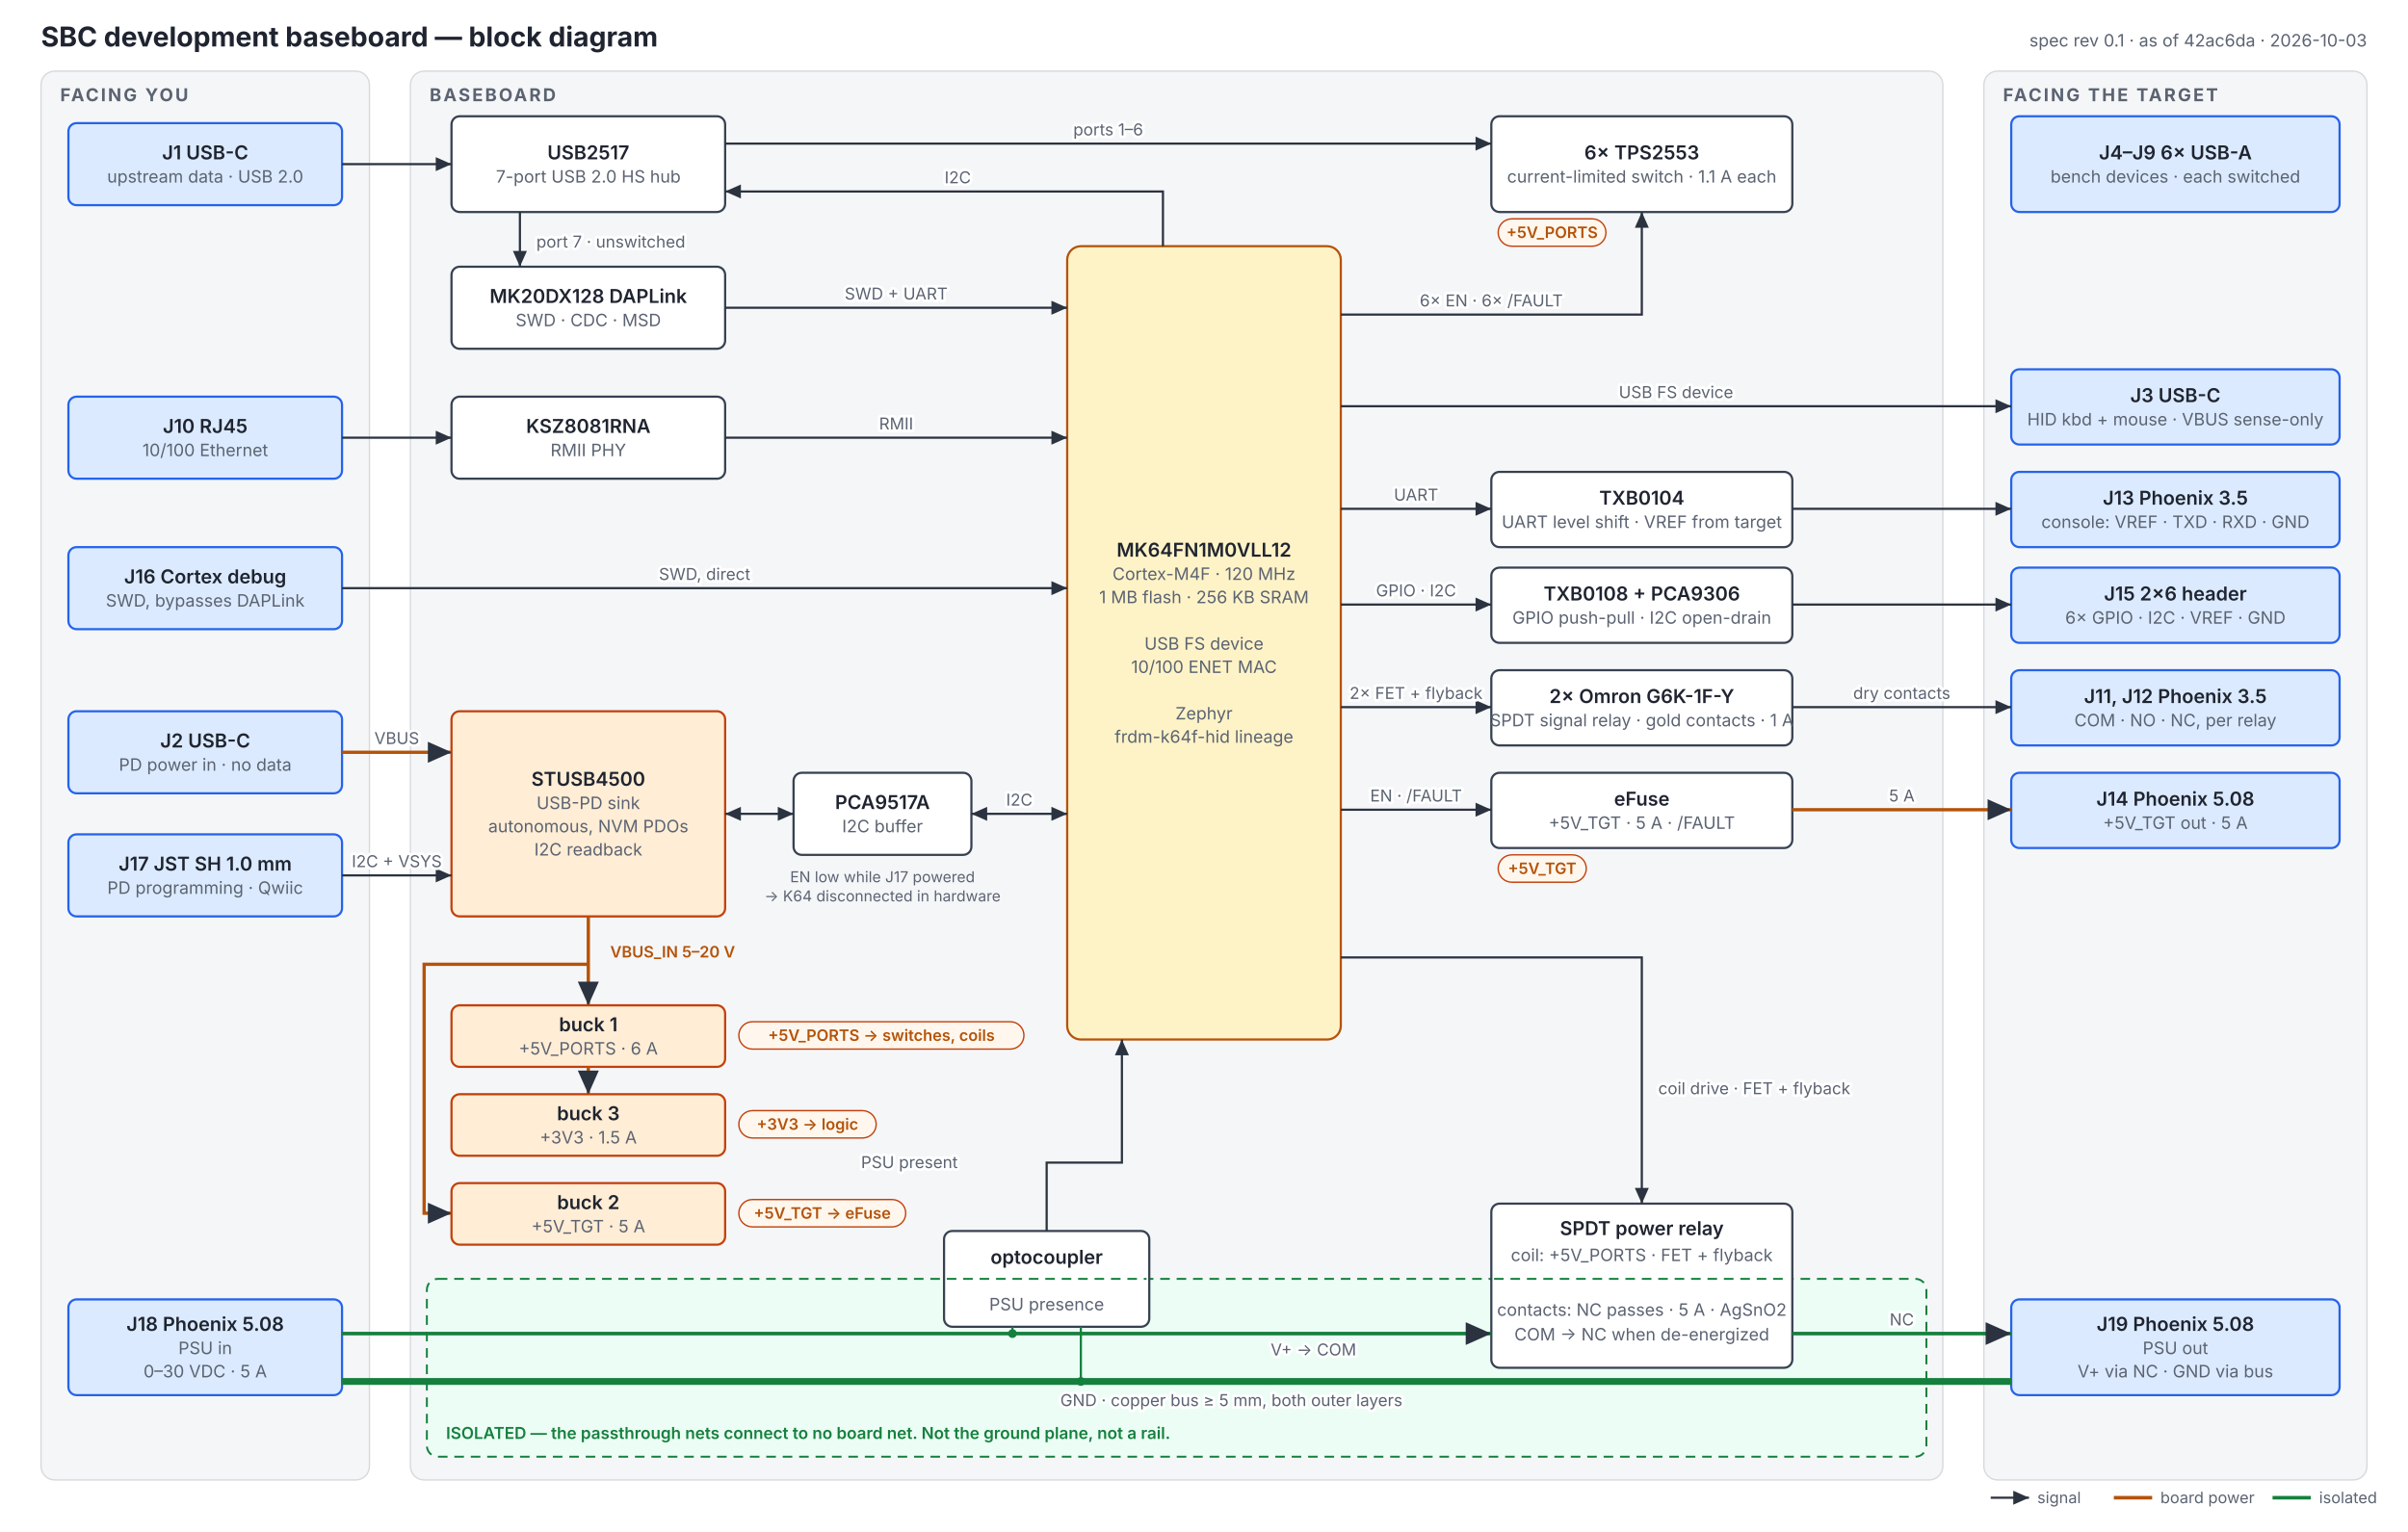
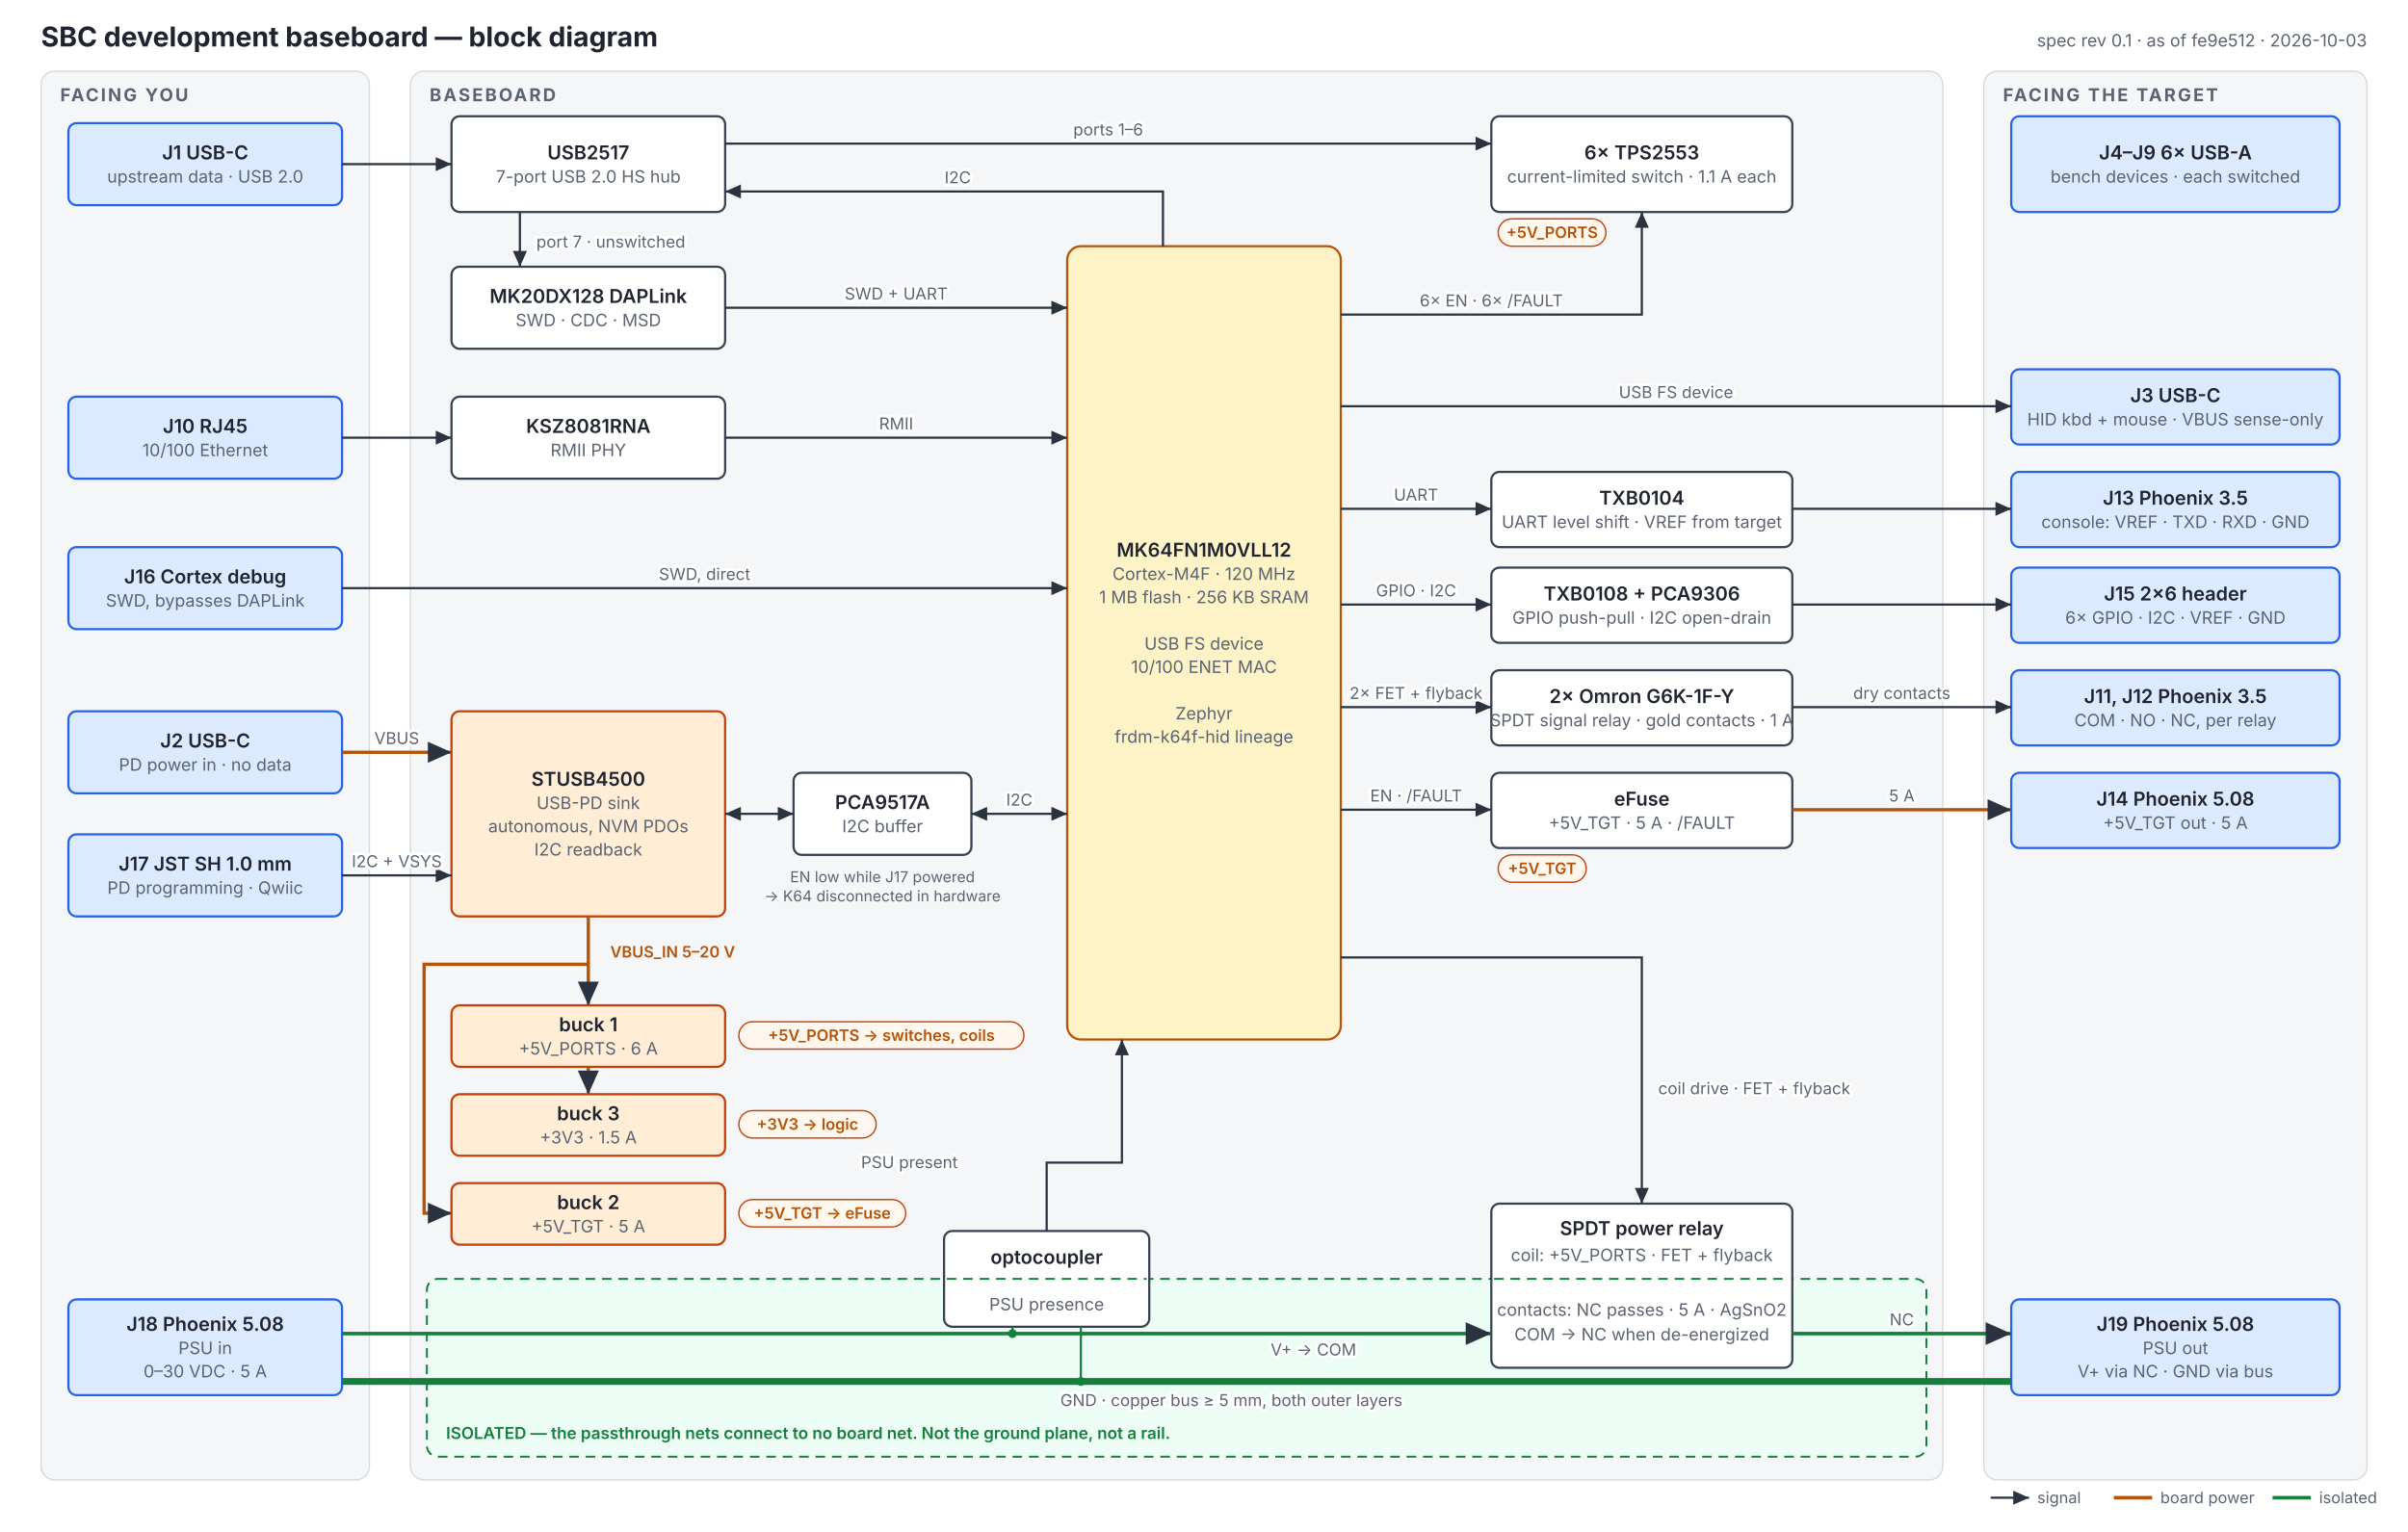
<svg xmlns="http://www.w3.org/2000/svg" width="1760" height="1120" viewBox="0 0 1760 1120" font-family="Inter, Helvetica, Arial, DejaVu Sans, sans-serif">
  <defs>
    <marker id="arrow" viewBox="0 0 10 10" refX="9" refY="5" markerWidth="8" markerHeight="8" orient="auto-start-reverse">
      <path d="M0,1 L9,5 L0,9 z" fill="#2b3340" />
    </marker>
    <marker id="arrowR" viewBox="0 0 10 10" refX="1" refY="5" markerWidth="8" markerHeight="8" orient="auto">
      <path d="M10,1 L1,5 L10,9 z" fill="#2b3340" />
    </marker>
  </defs>
  <rect width="1760" height="1120" fill="#ffffff" />
  <text x="30" y="34" font-size="20" font-weight="700" fill="#1f2430">SBC development baseboard — block diagram</text>
-   <text x="1730" y="34" text-anchor="end" font-size="12.5" fill="#5b6372">spec rev 0.1 · as of 42ac6da · 2026-10-03</text>
+   <text x="1730" y="34" text-anchor="end" font-size="12.5" fill="#5b6372">spec rev 0.1 · as of fe9e512 · 2026-10-03</text>
  <rect x="30" y="52" width="240" height="1030" rx="10" fill="#f5f6f8" stroke="#d6d9de" />
  <text x="44" y="74" font-size="13" font-weight="700" letter-spacing="1.5" fill="#5b6372">FACING YOU</text>
  <rect x="300" y="52" width="1120" height="1030" rx="10" fill="#f5f6f8" stroke="#d6d9de" />
  <text x="314" y="74" font-size="13" font-weight="700" letter-spacing="1.5" fill="#5b6372">BASEBOARD</text>
  <rect x="1450" y="52" width="280" height="1030" rx="10" fill="#f5f6f8" stroke="#d6d9de" />
  <text x="1464" y="74" font-size="13" font-weight="700" letter-spacing="1.5" fill="#5b6372">FACING THE TARGET</text>
  <rect x="312" y="935" width="1096" height="130" rx="8" fill="#ecfdf5" stroke="#15803d" stroke-width="1.4" stroke-dasharray="7 5" />
  <text x="326" y="1052" font-size="12" font-weight="600" fill="#15803d">ISOLATED — the passthrough nets connect to no board net. Not the ground plane, not a rail.</text>
  <rect x="50" y="90" width="200" height="60" rx="6" fill="#dbeafe" stroke="#2563eb" stroke-width="1.6" />
  <text x="150.0" y="116.5" text-anchor="middle" font-size="14" font-weight="600" fill="#1f2430">J1  USB-C</text>
  <text x="150.0" y="133.5" text-anchor="middle" font-size="12.5" font-weight="400" fill="#5b6372">upstream data · USB 2.0</text>
  <rect x="50" y="290" width="200" height="60" rx="6" fill="#dbeafe" stroke="#2563eb" stroke-width="1.6" />
  <text x="150.0" y="316.5" text-anchor="middle" font-size="14" font-weight="600" fill="#1f2430">J10  RJ45</text>
  <text x="150.0" y="333.5" text-anchor="middle" font-size="12.5" font-weight="400" fill="#5b6372">10/100 Ethernet</text>
  <rect x="50" y="400" width="200" height="60" rx="6" fill="#dbeafe" stroke="#2563eb" stroke-width="1.6" />
  <text x="150.0" y="426.5" text-anchor="middle" font-size="14" font-weight="600" fill="#1f2430">J16  Cortex debug</text>
  <text x="150.0" y="443.5" text-anchor="middle" font-size="12.5" font-weight="400" fill="#5b6372">SWD, bypasses DAPLink</text>
  <rect x="50" y="520" width="200" height="60" rx="6" fill="#dbeafe" stroke="#2563eb" stroke-width="1.6" />
  <text x="150.0" y="546.5" text-anchor="middle" font-size="14" font-weight="600" fill="#1f2430">J2  USB-C</text>
  <text x="150.0" y="563.5" text-anchor="middle" font-size="12.5" font-weight="400" fill="#5b6372">PD power in · no data</text>
  <rect x="50" y="610" width="200" height="60" rx="6" fill="#dbeafe" stroke="#2563eb" stroke-width="1.6" />
  <text x="150.0" y="636.5" text-anchor="middle" font-size="14" font-weight="600" fill="#1f2430">J17  JST SH 1.0 mm</text>
  <text x="150.0" y="653.5" text-anchor="middle" font-size="12.5" font-weight="400" fill="#5b6372">PD programming · Qwiic</text>
  <rect x="50" y="950" width="200" height="70" rx="6" fill="#dbeafe" stroke="#2563eb" stroke-width="1.6" />
  <text x="150.0" y="973.0" text-anchor="middle" font-size="14" font-weight="600" fill="#1f2430">J18  Phoenix 5.08</text>
  <text x="150.0" y="990.0" text-anchor="middle" font-size="12.5" font-weight="400" fill="#5b6372">PSU in</text>
  <text x="150.0" y="1007.0" text-anchor="middle" font-size="12.5" font-weight="400" fill="#5b6372">0–30 VDC · 5 A</text>
  <rect x="330" y="85" width="200" height="70" rx="6" fill="#ffffff" stroke="#374151" stroke-width="1.6" />
  <text x="430.0" y="116.5" text-anchor="middle" font-size="14" font-weight="600" fill="#1f2430">USB2517</text>
  <text x="430.0" y="133.5" text-anchor="middle" font-size="12.5" font-weight="400" fill="#5b6372">7-port USB 2.0 HS hub</text>
  <rect x="330" y="195" width="200" height="60" rx="6" fill="#ffffff" stroke="#374151" stroke-width="1.6" />
  <text x="430.0" y="221.5" text-anchor="middle" font-size="14" font-weight="600" fill="#1f2430">MK20DX128  DAPLink</text>
  <text x="430.0" y="238.5" text-anchor="middle" font-size="12.5" font-weight="400" fill="#5b6372">SWD · CDC · MSD</text>
  <rect x="330" y="290" width="200" height="60" rx="6" fill="#ffffff" stroke="#374151" stroke-width="1.6" />
  <text x="430.0" y="316.5" text-anchor="middle" font-size="14" font-weight="600" fill="#1f2430">KSZ8081RNA</text>
  <text x="430.0" y="333.5" text-anchor="middle" font-size="12.5" font-weight="400" fill="#5b6372">RMII PHY</text>
  <rect x="330" y="520" width="200" height="150" rx="6" fill="#ffedd5" stroke="#c2410c" stroke-width="1.6" />
  <text x="430.0" y="574.5" text-anchor="middle" font-size="14" font-weight="600" fill="#1f2430">STUSB4500</text>
  <text x="430.0" y="591.5" text-anchor="middle" font-size="12.5" font-weight="400" fill="#5b6372">USB-PD sink</text>
  <text x="430.0" y="608.5" text-anchor="middle" font-size="12.5" font-weight="400" fill="#5b6372">autonomous, NVM PDOs</text>
  <text x="430.0" y="625.5" text-anchor="middle" font-size="12.5" font-weight="400" fill="#5b6372">I2C readback</text>
  <rect x="580" y="565" width="130" height="60" rx="6" fill="#ffffff" stroke="#374151" stroke-width="1.6" />
  <text x="645.0" y="591.5" text-anchor="middle" font-size="14" font-weight="600" fill="#1f2430">PCA9517A</text>
  <text x="645.0" y="608.5" text-anchor="middle" font-size="12.5" font-weight="400" fill="#5b6372">I2C buffer</text>
  <text x="645" y="645" text-anchor="middle" font-size="11" fill="#5b6372">EN low while J17 powered</text>
  <text x="645" y="659" text-anchor="middle" font-size="11" fill="#5b6372">→ K64 disconnected in hardware</text>
  <rect x="330" y="735" width="200" height="45" rx="6" fill="#ffedd5" stroke="#c2410c" stroke-width="1.6" />
  <text x="430.0" y="754.0" text-anchor="middle" font-size="14" font-weight="600" fill="#1f2430">buck 1</text>
  <text x="430.0" y="771.0" text-anchor="middle" font-size="12.5" font-weight="400" fill="#5b6372">+5V_PORTS · 6 A</text>
  <rect x="330" y="800" width="200" height="45" rx="6" fill="#ffedd5" stroke="#c2410c" stroke-width="1.6" />
  <text x="430.0" y="819.0" text-anchor="middle" font-size="14" font-weight="600" fill="#1f2430">buck 3</text>
  <text x="430.0" y="836.0" text-anchor="middle" font-size="12.5" font-weight="400" fill="#5b6372">+3V3 · 1.5 A</text>
  <rect x="330" y="865" width="200" height="45" rx="6" fill="#ffedd5" stroke="#c2410c" stroke-width="1.6" />
  <text x="430.0" y="884.0" text-anchor="middle" font-size="14" font-weight="600" fill="#1f2430">buck 2</text>
  <text x="430.0" y="901.0" text-anchor="middle" font-size="12.5" font-weight="400" fill="#5b6372">+5V_TGT · 5 A</text>
  <path d="M 430,670 L 430,735" fill="none" stroke="#b45309" stroke-width="2.4" marker-end="url(#arrow)" />
  <path d="M 430,705 L 310,705 L 310,887 L 330,887" fill="none" stroke="#b45309" stroke-width="2.4" marker-end="url(#arrow)" />
  <text x="446" y="700" font-size="11.5" font-weight="600" fill="#b45309">VBUS_IN 5–20 V</text>
  <path d="M 430,780 L 430,800" fill="none" stroke="#b45309" stroke-width="2.4" marker-end="url(#arrow)" />
  <rect x="540" y="747" width="208.4" height="20" rx="10" fill="#fff7ed" stroke="#c2410c" stroke-width="1" />
  <text x="644.2" y="761" text-anchor="middle" font-size="11.5" font-weight="600" fill="#b45309">+5V_PORTS → switches, coils</text>
  <rect x="540" y="812" width="100.4" height="20" rx="10" fill="#fff7ed" stroke="#c2410c" stroke-width="1" />
  <text x="590.2" y="826" text-anchor="middle" font-size="11.5" font-weight="600" fill="#b45309">+3V3 → logic</text>
  <rect x="540" y="877" width="122.0" height="20" rx="10" fill="#fff7ed" stroke="#c2410c" stroke-width="1" />
  <text x="601.0" y="891" text-anchor="middle" font-size="11.5" font-weight="600" fill="#b45309">+5V_TGT → eFuse</text>
  <rect x="690" y="900" width="150" height="70" rx="6" fill="#ffffff" stroke="#374151" stroke-width="1.6" />
  <text x="765" y="924" text-anchor="middle" font-size="14" font-weight="600" fill="#1f2430">optocoupler</text>
  <line x1="692" y1="935" x2="838" y2="935" stroke="#15803d" stroke-width="1.4" stroke-dasharray="7 5" />
  <text x="765" y="958" text-anchor="middle" font-size="12.5" fill="#5b6372">PSU presence</text>
  <rect x="780" y="180" width="200" height="580" rx="10" fill="#fef3c7" stroke="#b45309" stroke-width="1.6" />
  <text x="880.0" y="407.0" text-anchor="middle" font-size="14" font-weight="600" fill="#1f2430">MK64FN1M0VLL12</text>
  <text x="880.0" y="424.0" text-anchor="middle" font-size="12.5" font-weight="400" fill="#5b6372">Cortex-M4F · 120 MHz</text>
  <text x="880.0" y="441.0" text-anchor="middle" font-size="12.5" font-weight="400" fill="#5b6372">1 MB flash · 256 KB SRAM</text>
  <text x="880.0" y="458.0" text-anchor="middle" font-size="12.5" font-weight="400" fill="#5b6372" />
  <text x="880.0" y="475.0" text-anchor="middle" font-size="12.5" font-weight="400" fill="#5b6372">USB FS device</text>
  <text x="880.0" y="492.0" text-anchor="middle" font-size="12.5" font-weight="400" fill="#5b6372">10/100 ENET MAC</text>
  <text x="880.0" y="509.0" text-anchor="middle" font-size="12.5" font-weight="400" fill="#5b6372" />
  <text x="880.0" y="526.0" text-anchor="middle" font-size="12.5" font-weight="400" fill="#5b6372">Zephyr</text>
  <text x="880.0" y="543.0" text-anchor="middle" font-size="12.5" font-weight="400" fill="#5b6372">frdm-k64f-hid lineage</text>
  <rect x="1090" y="85" width="220" height="70" rx="6" fill="#ffffff" stroke="#374151" stroke-width="1.6" />
  <text x="1200.0" y="116.5" text-anchor="middle" font-size="14" font-weight="600" fill="#1f2430">6× TPS2553</text>
  <text x="1200.0" y="133.5" text-anchor="middle" font-size="12.5" font-weight="400" fill="#5b6372">current-limited switch · 1.1 A each</text>
  <rect x="1095" y="160" width="78.8" height="20" rx="10" fill="#fff7ed" stroke="#c2410c" stroke-width="1" />
  <text x="1134.4" y="174" text-anchor="middle" font-size="11.5" font-weight="600" fill="#b45309">+5V_PORTS</text>
  <rect x="1090" y="345" width="220" height="55" rx="6" fill="#ffffff" stroke="#374151" stroke-width="1.6" />
  <text x="1200.0" y="369.0" text-anchor="middle" font-size="14" font-weight="600" fill="#1f2430">TXB0104</text>
  <text x="1200.0" y="386.0" text-anchor="middle" font-size="12.5" font-weight="400" fill="#5b6372">UART level shift · VREF from target</text>
  <rect x="1090" y="415" width="220" height="55" rx="6" fill="#ffffff" stroke="#374151" stroke-width="1.6" />
  <text x="1200.0" y="439.0" text-anchor="middle" font-size="14" font-weight="600" fill="#1f2430">TXB0108 + PCA9306</text>
  <text x="1200.0" y="456.0" text-anchor="middle" font-size="12.5" font-weight="400" fill="#5b6372">GPIO push-pull · I2C open-drain</text>
  <rect x="1090" y="490" width="220" height="55" rx="6" fill="#ffffff" stroke="#374151" stroke-width="1.6" />
  <text x="1200.0" y="514.0" text-anchor="middle" font-size="14" font-weight="600" fill="#1f2430">2× Omron G6K-1F-Y</text>
  <text x="1200.0" y="531.0" text-anchor="middle" font-size="12.5" font-weight="400" fill="#5b6372">SPDT signal relay · gold contacts · 1 A</text>
  <rect x="1090" y="565" width="220" height="55" rx="6" fill="#ffffff" stroke="#374151" stroke-width="1.6" />
  <text x="1200.0" y="589.0" text-anchor="middle" font-size="14" font-weight="600" fill="#1f2430">eFuse</text>
  <text x="1200.0" y="606.0" text-anchor="middle" font-size="12.5" font-weight="400" fill="#5b6372">+5V_TGT · 5 A · /FAULT</text>
  <rect x="1095" y="625" width="64.4" height="20" rx="10" fill="#fff7ed" stroke="#c2410c" stroke-width="1" />
  <text x="1127.2" y="639" text-anchor="middle" font-size="11.5" font-weight="600" fill="#b45309">+5V_TGT</text>
  <rect x="1090" y="880" width="220" height="120" rx="6" fill="#ffffff" stroke="#374151" stroke-width="1.6" />
  <text x="1200" y="903" text-anchor="middle" font-size="14" font-weight="600" fill="#1f2430">SPDT power relay</text>
  <text x="1200" y="922" text-anchor="middle" font-size="12.5" fill="#5b6372">coil: +5V_PORTS · FET + flyback</text>
  <line x1="1092" y1="935" x2="1308" y2="935" stroke="#15803d" stroke-width="1.4" stroke-dasharray="7 5" />
  <text x="1200" y="962" text-anchor="middle" font-size="12.5" fill="#5b6372">contacts: NC passes · 5 A · AgSnO2</text>
  <text x="1200" y="980" text-anchor="middle" font-size="12.5" fill="#5b6372">COM → NC when de-energized</text>
  <rect x="1470" y="85" width="240" height="70" rx="6" fill="#dbeafe" stroke="#2563eb" stroke-width="1.6" />
  <text x="1590.0" y="116.5" text-anchor="middle" font-size="14" font-weight="600" fill="#1f2430">J4–J9  6× USB-A</text>
  <text x="1590.0" y="133.5" text-anchor="middle" font-size="12.5" font-weight="400" fill="#5b6372">bench devices · each switched</text>
  <rect x="1470" y="270" width="240" height="55" rx="6" fill="#dbeafe" stroke="#2563eb" stroke-width="1.6" />
  <text x="1590.0" y="294.0" text-anchor="middle" font-size="14" font-weight="600" fill="#1f2430">J3  USB-C</text>
  <text x="1590.0" y="311.0" text-anchor="middle" font-size="12.5" font-weight="400" fill="#5b6372">HID kbd + mouse · VBUS sense-only</text>
  <rect x="1470" y="345" width="240" height="55" rx="6" fill="#dbeafe" stroke="#2563eb" stroke-width="1.6" />
  <text x="1590.0" y="369.0" text-anchor="middle" font-size="14" font-weight="600" fill="#1f2430">J13  Phoenix 3.5</text>
  <text x="1590.0" y="386.0" text-anchor="middle" font-size="12.5" font-weight="400" fill="#5b6372">console: VREF · TXD · RXD · GND</text>
  <rect x="1470" y="415" width="240" height="55" rx="6" fill="#dbeafe" stroke="#2563eb" stroke-width="1.6" />
  <text x="1590.0" y="439.0" text-anchor="middle" font-size="14" font-weight="600" fill="#1f2430">J15  2×6 header</text>
  <text x="1590.0" y="456.0" text-anchor="middle" font-size="12.5" font-weight="400" fill="#5b6372">6× GPIO · I2C · VREF · GND</text>
  <rect x="1470" y="490" width="240" height="55" rx="6" fill="#dbeafe" stroke="#2563eb" stroke-width="1.6" />
  <text x="1590.0" y="514.0" text-anchor="middle" font-size="14" font-weight="600" fill="#1f2430">J11, J12  Phoenix 3.5</text>
  <text x="1590.0" y="531.0" text-anchor="middle" font-size="12.5" font-weight="400" fill="#5b6372">COM · NO · NC, per relay</text>
  <rect x="1470" y="565" width="240" height="55" rx="6" fill="#dbeafe" stroke="#2563eb" stroke-width="1.6" />
  <text x="1590.0" y="589.0" text-anchor="middle" font-size="14" font-weight="600" fill="#1f2430">J14  Phoenix 5.08</text>
  <text x="1590.0" y="606.0" text-anchor="middle" font-size="12.5" font-weight="400" fill="#5b6372">+5V_TGT out · 5 A</text>
  <rect x="1470" y="950" width="240" height="70" rx="6" fill="#dbeafe" stroke="#2563eb" stroke-width="1.6" />
  <text x="1590.0" y="973.0" text-anchor="middle" font-size="14" font-weight="600" fill="#1f2430">J19  Phoenix 5.08</text>
  <text x="1590.0" y="990.0" text-anchor="middle" font-size="12.5" font-weight="400" fill="#5b6372">PSU out</text>
  <text x="1590.0" y="1007.0" text-anchor="middle" font-size="12.5" font-weight="400" fill="#5b6372">V+ via NC · GND via bus</text>
  <path d="M 250,120 L 330,120" fill="none" stroke="#2b3340" stroke-width="1.6" marker-end="url(#arrow)" />
  <path d="M 530,105 L 1090,105" fill="none" stroke="#2b3340" stroke-width="1.6" marker-end="url(#arrow)" />
  <text x="810" y="99" text-anchor="middle" font-size="12" fill="#5b6372" paint-order="stroke" stroke="#ffffff" stroke-width="4" stroke-linejoin="round">ports 1–6</text>
  <path d="M 850,180 L 850,140 L 530,140" fill="none" stroke="#2b3340" stroke-width="1.6" marker-end="url(#arrow)" />
  <text x="700" y="134" text-anchor="middle" font-size="12" fill="#5b6372" paint-order="stroke" stroke="#ffffff" stroke-width="4" stroke-linejoin="round">I2C</text>
  <path d="M 380,155 L 380,195" fill="none" stroke="#2b3340" stroke-width="1.6" marker-end="url(#arrow)" />
  <text x="392" y="181" text-anchor="start" font-size="12" fill="#5b6372" paint-order="stroke" stroke="#ffffff" stroke-width="4" stroke-linejoin="round">port 7 · unswitched</text>
  <path d="M 530,225 L 780,225" fill="none" stroke="#2b3340" stroke-width="1.6" marker-end="url(#arrow)" />
  <text x="655" y="219" text-anchor="middle" font-size="12" fill="#5b6372" paint-order="stroke" stroke="#ffffff" stroke-width="4" stroke-linejoin="round">SWD + UART</text>
  <path d="M 250,320 L 330,320" fill="none" stroke="#2b3340" stroke-width="1.6" marker-end="url(#arrow)" />
  <path d="M 530,320 L 780,320" fill="none" stroke="#2b3340" stroke-width="1.6" marker-end="url(#arrow)" />
  <text x="655" y="314" text-anchor="middle" font-size="12" fill="#5b6372" paint-order="stroke" stroke="#ffffff" stroke-width="4" stroke-linejoin="round">RMII</text>
  <path d="M 250,430 L 780,430" fill="none" stroke="#2b3340" stroke-width="1.6" marker-end="url(#arrow)" />
  <text x="515" y="424" text-anchor="middle" font-size="12" fill="#5b6372" paint-order="stroke" stroke="#ffffff" stroke-width="4" stroke-linejoin="round">SWD, direct</text>
  <path d="M 250,550 L 330,550" fill="none" stroke="#b45309" stroke-width="2.4" marker-end="url(#arrow)" />
  <text x="290" y="544" text-anchor="middle" font-size="12" fill="#5b6372" paint-order="stroke" stroke="#ffffff" stroke-width="4" stroke-linejoin="round">VBUS</text>
  <path d="M 250,640 L 330,640" fill="none" stroke="#2b3340" stroke-width="1.6" marker-end="url(#arrow)" />
  <text x="290" y="634" text-anchor="middle" font-size="12" fill="#5b6372" paint-order="stroke" stroke="#ffffff" stroke-width="4" stroke-linejoin="round">I2C + VSYS</text>
  <path d="M 530,595 L 580,595" fill="none" stroke="#2b3340" stroke-width="1.6" marker-start="url(#arrowR)" marker-end="url(#arrow)" />
  <path d="M 710,595 L 780,595" fill="none" stroke="#2b3340" stroke-width="1.6" marker-start="url(#arrowR)" marker-end="url(#arrow)" />
  <text x="745" y="589" text-anchor="middle" font-size="12" fill="#5b6372" paint-order="stroke" stroke="#ffffff" stroke-width="4" stroke-linejoin="round">I2C</text>
  <path d="M 980,230 L 1200,230 L 1200,155" fill="none" stroke="#2b3340" stroke-width="1.6" marker-end="url(#arrow)" />
  <text x="1090" y="224" text-anchor="middle" font-size="12" fill="#5b6372" paint-order="stroke" stroke="#ffffff" stroke-width="4" stroke-linejoin="round">6× EN · 6× /FAULT</text>
  <path d="M 980,297 L 1470,297" fill="none" stroke="#2b3340" stroke-width="1.6" marker-end="url(#arrow)" />
  <text x="1225" y="291" text-anchor="middle" font-size="12" fill="#5b6372" paint-order="stroke" stroke="#ffffff" stroke-width="4" stroke-linejoin="round">USB FS device</text>
  <path d="M 980,372 L 1090,372" fill="none" stroke="#2b3340" stroke-width="1.6" marker-end="url(#arrow)" />
  <text x="1035" y="366" text-anchor="middle" font-size="12" fill="#5b6372" paint-order="stroke" stroke="#ffffff" stroke-width="4" stroke-linejoin="round">UART</text>
  <path d="M 1310,372 L 1470,372" fill="none" stroke="#2b3340" stroke-width="1.6" marker-end="url(#arrow)" />
  <path d="M 980,442 L 1090,442" fill="none" stroke="#2b3340" stroke-width="1.6" marker-end="url(#arrow)" />
  <text x="1035" y="436" text-anchor="middle" font-size="12" fill="#5b6372" paint-order="stroke" stroke="#ffffff" stroke-width="4" stroke-linejoin="round">GPIO · I2C</text>
  <path d="M 1310,442 L 1470,442" fill="none" stroke="#2b3340" stroke-width="1.6" marker-end="url(#arrow)" />
  <path d="M 980,517 L 1090,517" fill="none" stroke="#2b3340" stroke-width="1.6" marker-end="url(#arrow)" />
  <text x="1035" y="511" text-anchor="middle" font-size="12" fill="#5b6372" paint-order="stroke" stroke="#ffffff" stroke-width="4" stroke-linejoin="round">2× FET + flyback</text>
  <path d="M 1310,517 L 1470,517" fill="none" stroke="#2b3340" stroke-width="1.6" marker-end="url(#arrow)" />
  <text x="1390" y="511" text-anchor="middle" font-size="12" fill="#5b6372" paint-order="stroke" stroke="#ffffff" stroke-width="4" stroke-linejoin="round">dry contacts</text>
  <path d="M 980,592 L 1090,592" fill="none" stroke="#2b3340" stroke-width="1.6" marker-end="url(#arrow)" />
  <text x="1035" y="586" text-anchor="middle" font-size="12" fill="#5b6372" paint-order="stroke" stroke="#ffffff" stroke-width="4" stroke-linejoin="round">EN · /FAULT</text>
  <path d="M 1310,592 L 1470,592" fill="none" stroke="#b45309" stroke-width="2.4" marker-end="url(#arrow)" />
  <text x="1390" y="586" text-anchor="middle" font-size="12" fill="#5b6372" paint-order="stroke" stroke="#ffffff" stroke-width="4" stroke-linejoin="round">5 A</text>
  <path d="M 980,700 L 1200,700 L 1200,880" fill="none" stroke="#2b3340" stroke-width="1.6" marker-end="url(#arrow)" />
  <text x="1212" y="800" text-anchor="start" font-size="12" fill="#5b6372" paint-order="stroke" stroke="#ffffff" stroke-width="4" stroke-linejoin="round">coil drive · FET + flyback</text>
  <path d="M 250,975 L 1090,975" fill="none" stroke="#15803d" stroke-width="2.6" marker-end="url(#arrow)" />
  <text x="960" y="991" text-anchor="middle" font-size="12" fill="#5b6372" paint-order="stroke" stroke="#ffffff" stroke-width="4" stroke-linejoin="round">V+  →  COM</text>
  <path d="M 1310,975 L 1470,975" fill="none" stroke="#15803d" stroke-width="2.6" marker-end="url(#arrow)" />
  <text x="1390" y="969" text-anchor="middle" font-size="12" fill="#5b6372" paint-order="stroke" stroke="#ffffff" stroke-width="4" stroke-linejoin="round">NC</text>
  <path d="M 250,1010 L 1470,1010" fill="none" stroke="#15803d" stroke-width="5" />
  <text x="900" y="1028" text-anchor="middle" font-size="12" fill="#5b6372" paint-order="stroke" stroke="#ffffff" stroke-width="4" stroke-linejoin="round">GND · copper bus ≥ 5 mm, both outer layers</text>
  <line x1="740" y1="970" x2="740" y2="975" stroke="#15803d" stroke-width="1.6" />
  <line x1="790" y1="970" x2="790" y2="1010" stroke="#15803d" stroke-width="1.6" />
  <circle cx="740" cy="975" r="3.2" fill="#15803d" />
  <circle cx="790" cy="1010" r="3.2" fill="#15803d" />
  <path d="M 765,900 L 765,850 L 820,850 L 820,760" fill="none" stroke="#2b3340" stroke-width="1.6" marker-end="url(#arrow)" />
  <text x="700" y="854" text-anchor="end" font-size="12" fill="#5b6372" paint-order="stroke" stroke="#ffffff" stroke-width="4" stroke-linejoin="round">PSU present</text>
  <line x1="1455" y1="1095" x2="1483" y2="1095" stroke="#2b3340" stroke-width="1.6" marker-end="url(#arrow)" />
  <text x="1489" y="1099" font-size="11.5" fill="#5b6372">signal</text>
  <line x1="1545" y1="1095" x2="1573" y2="1095" stroke="#b45309" stroke-width="2.6" />
  <text x="1579" y="1099" font-size="11.5" fill="#5b6372">board power</text>
  <line x1="1661" y1="1095" x2="1689" y2="1095" stroke="#15803d" stroke-width="2.6" />
  <text x="1695" y="1099" font-size="11.5" fill="#5b6372">isolated</text>
</svg>
